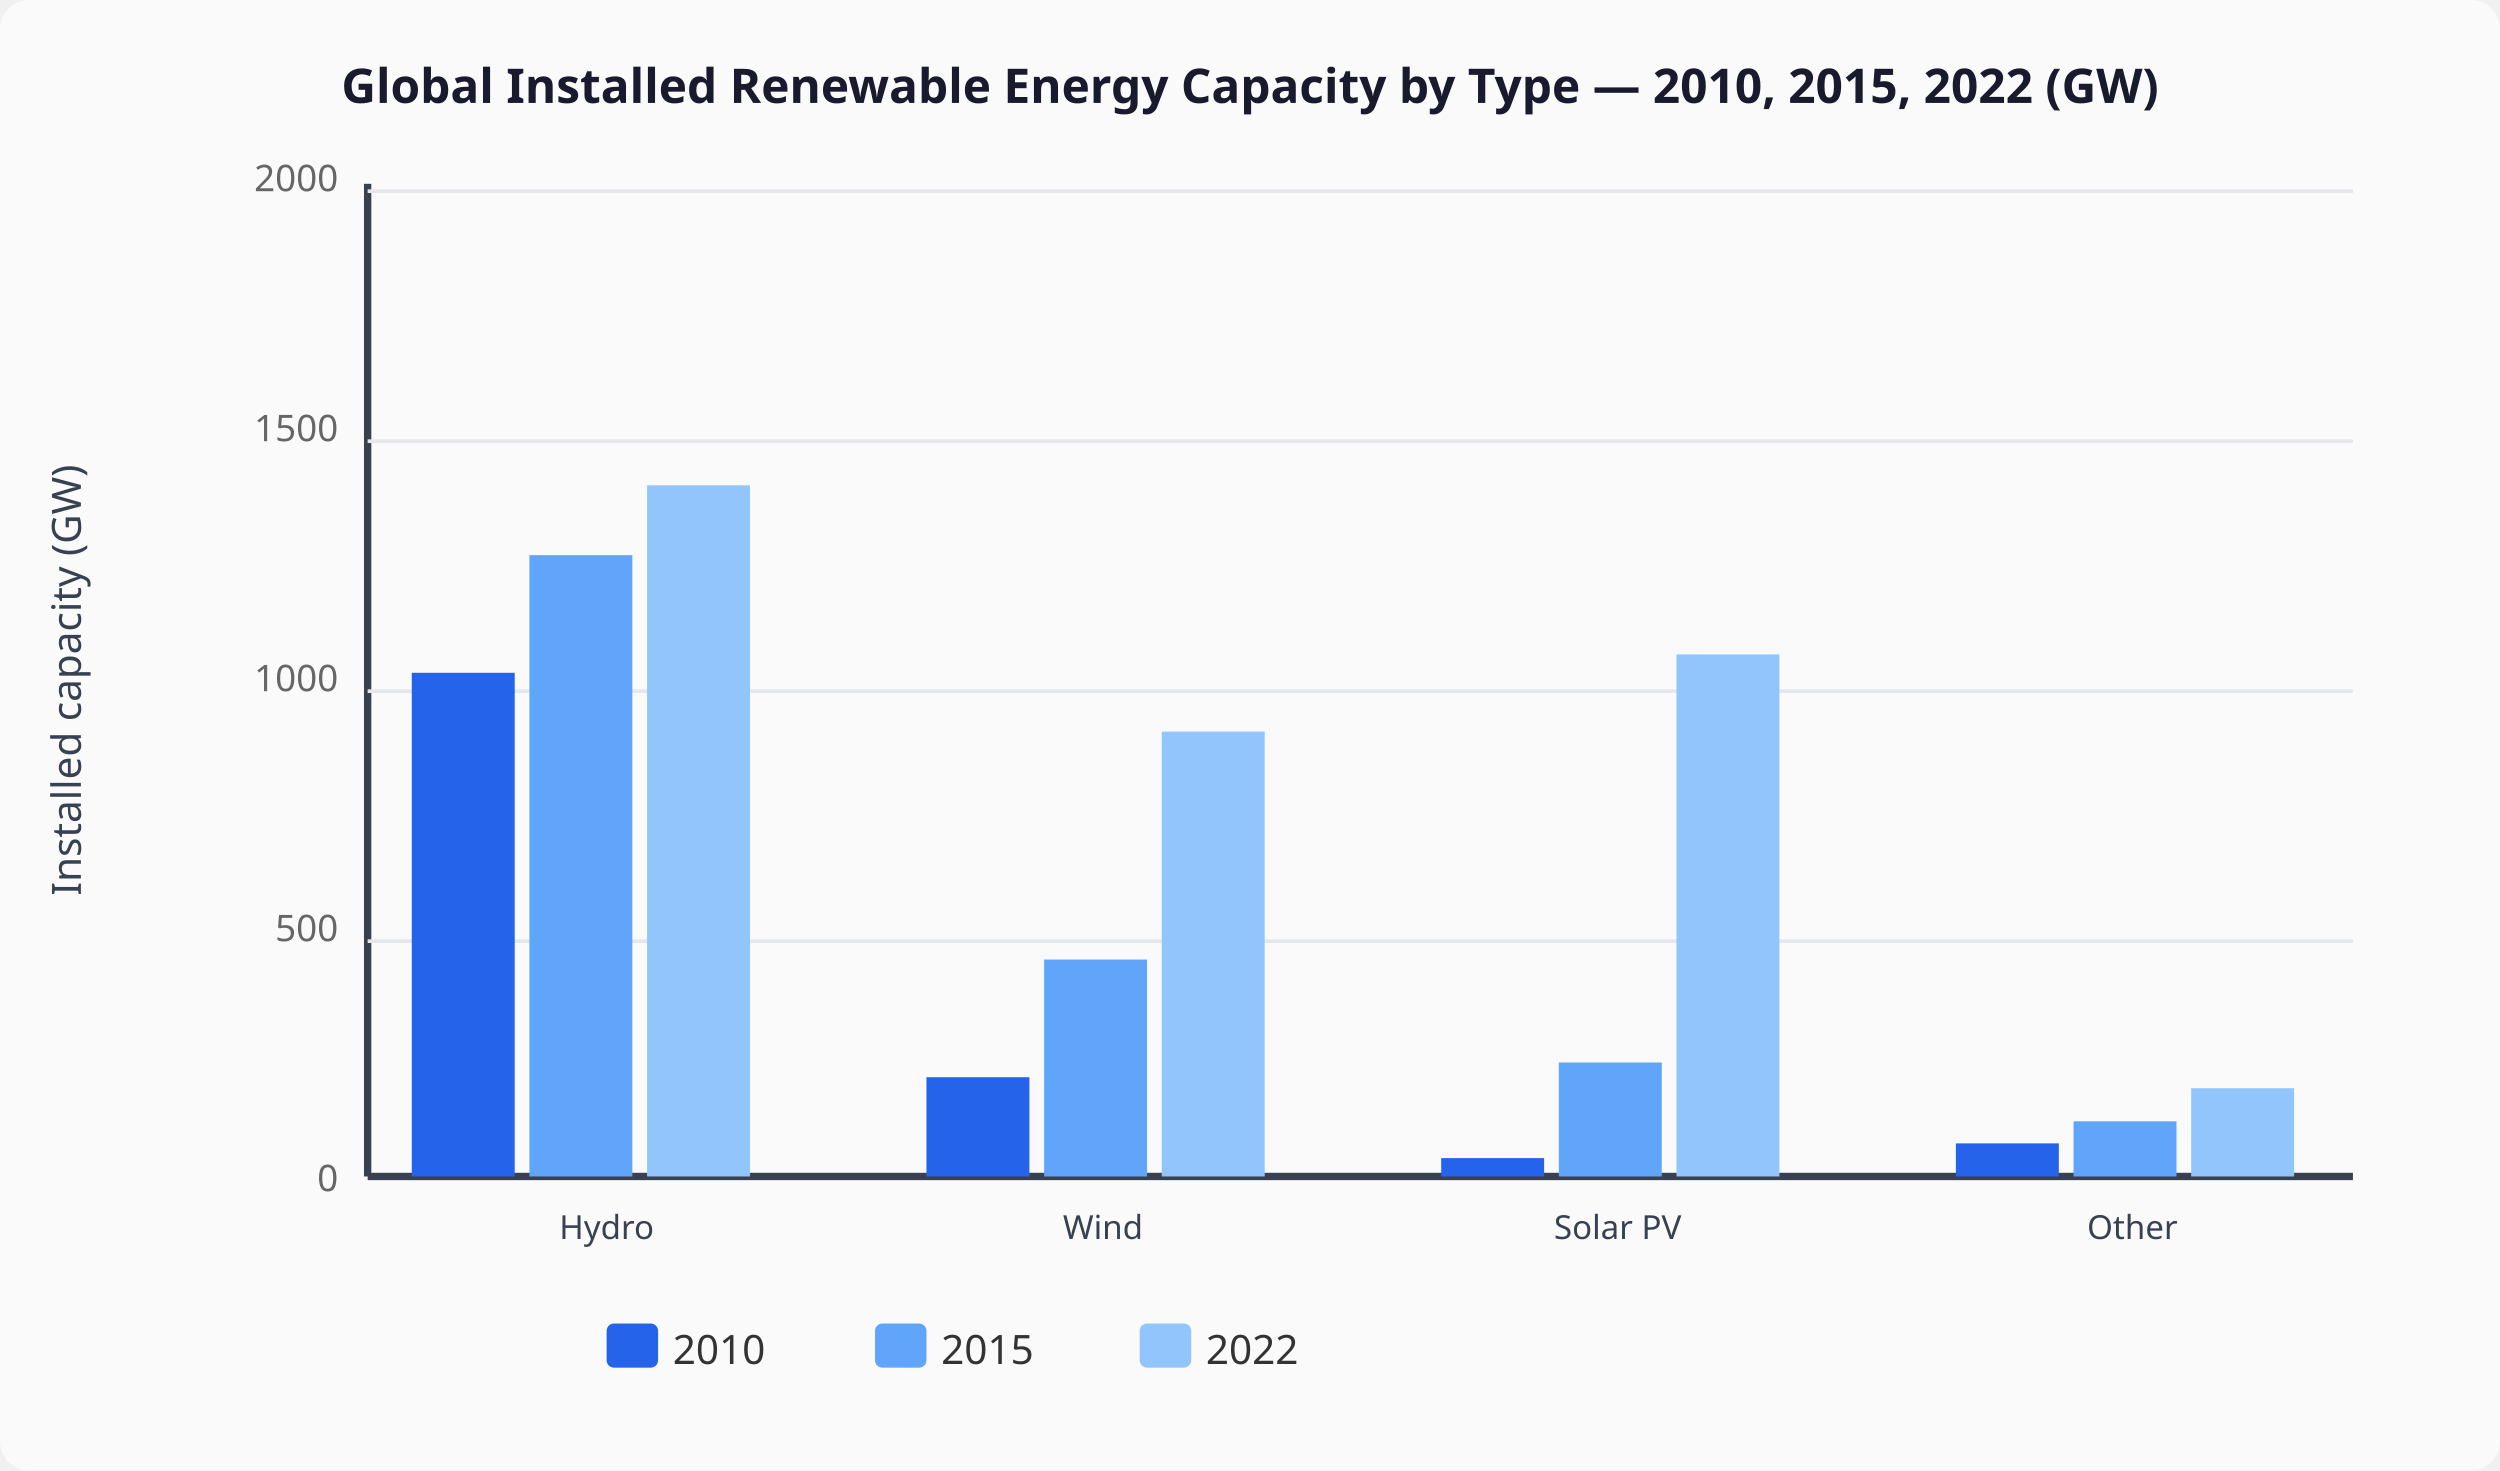
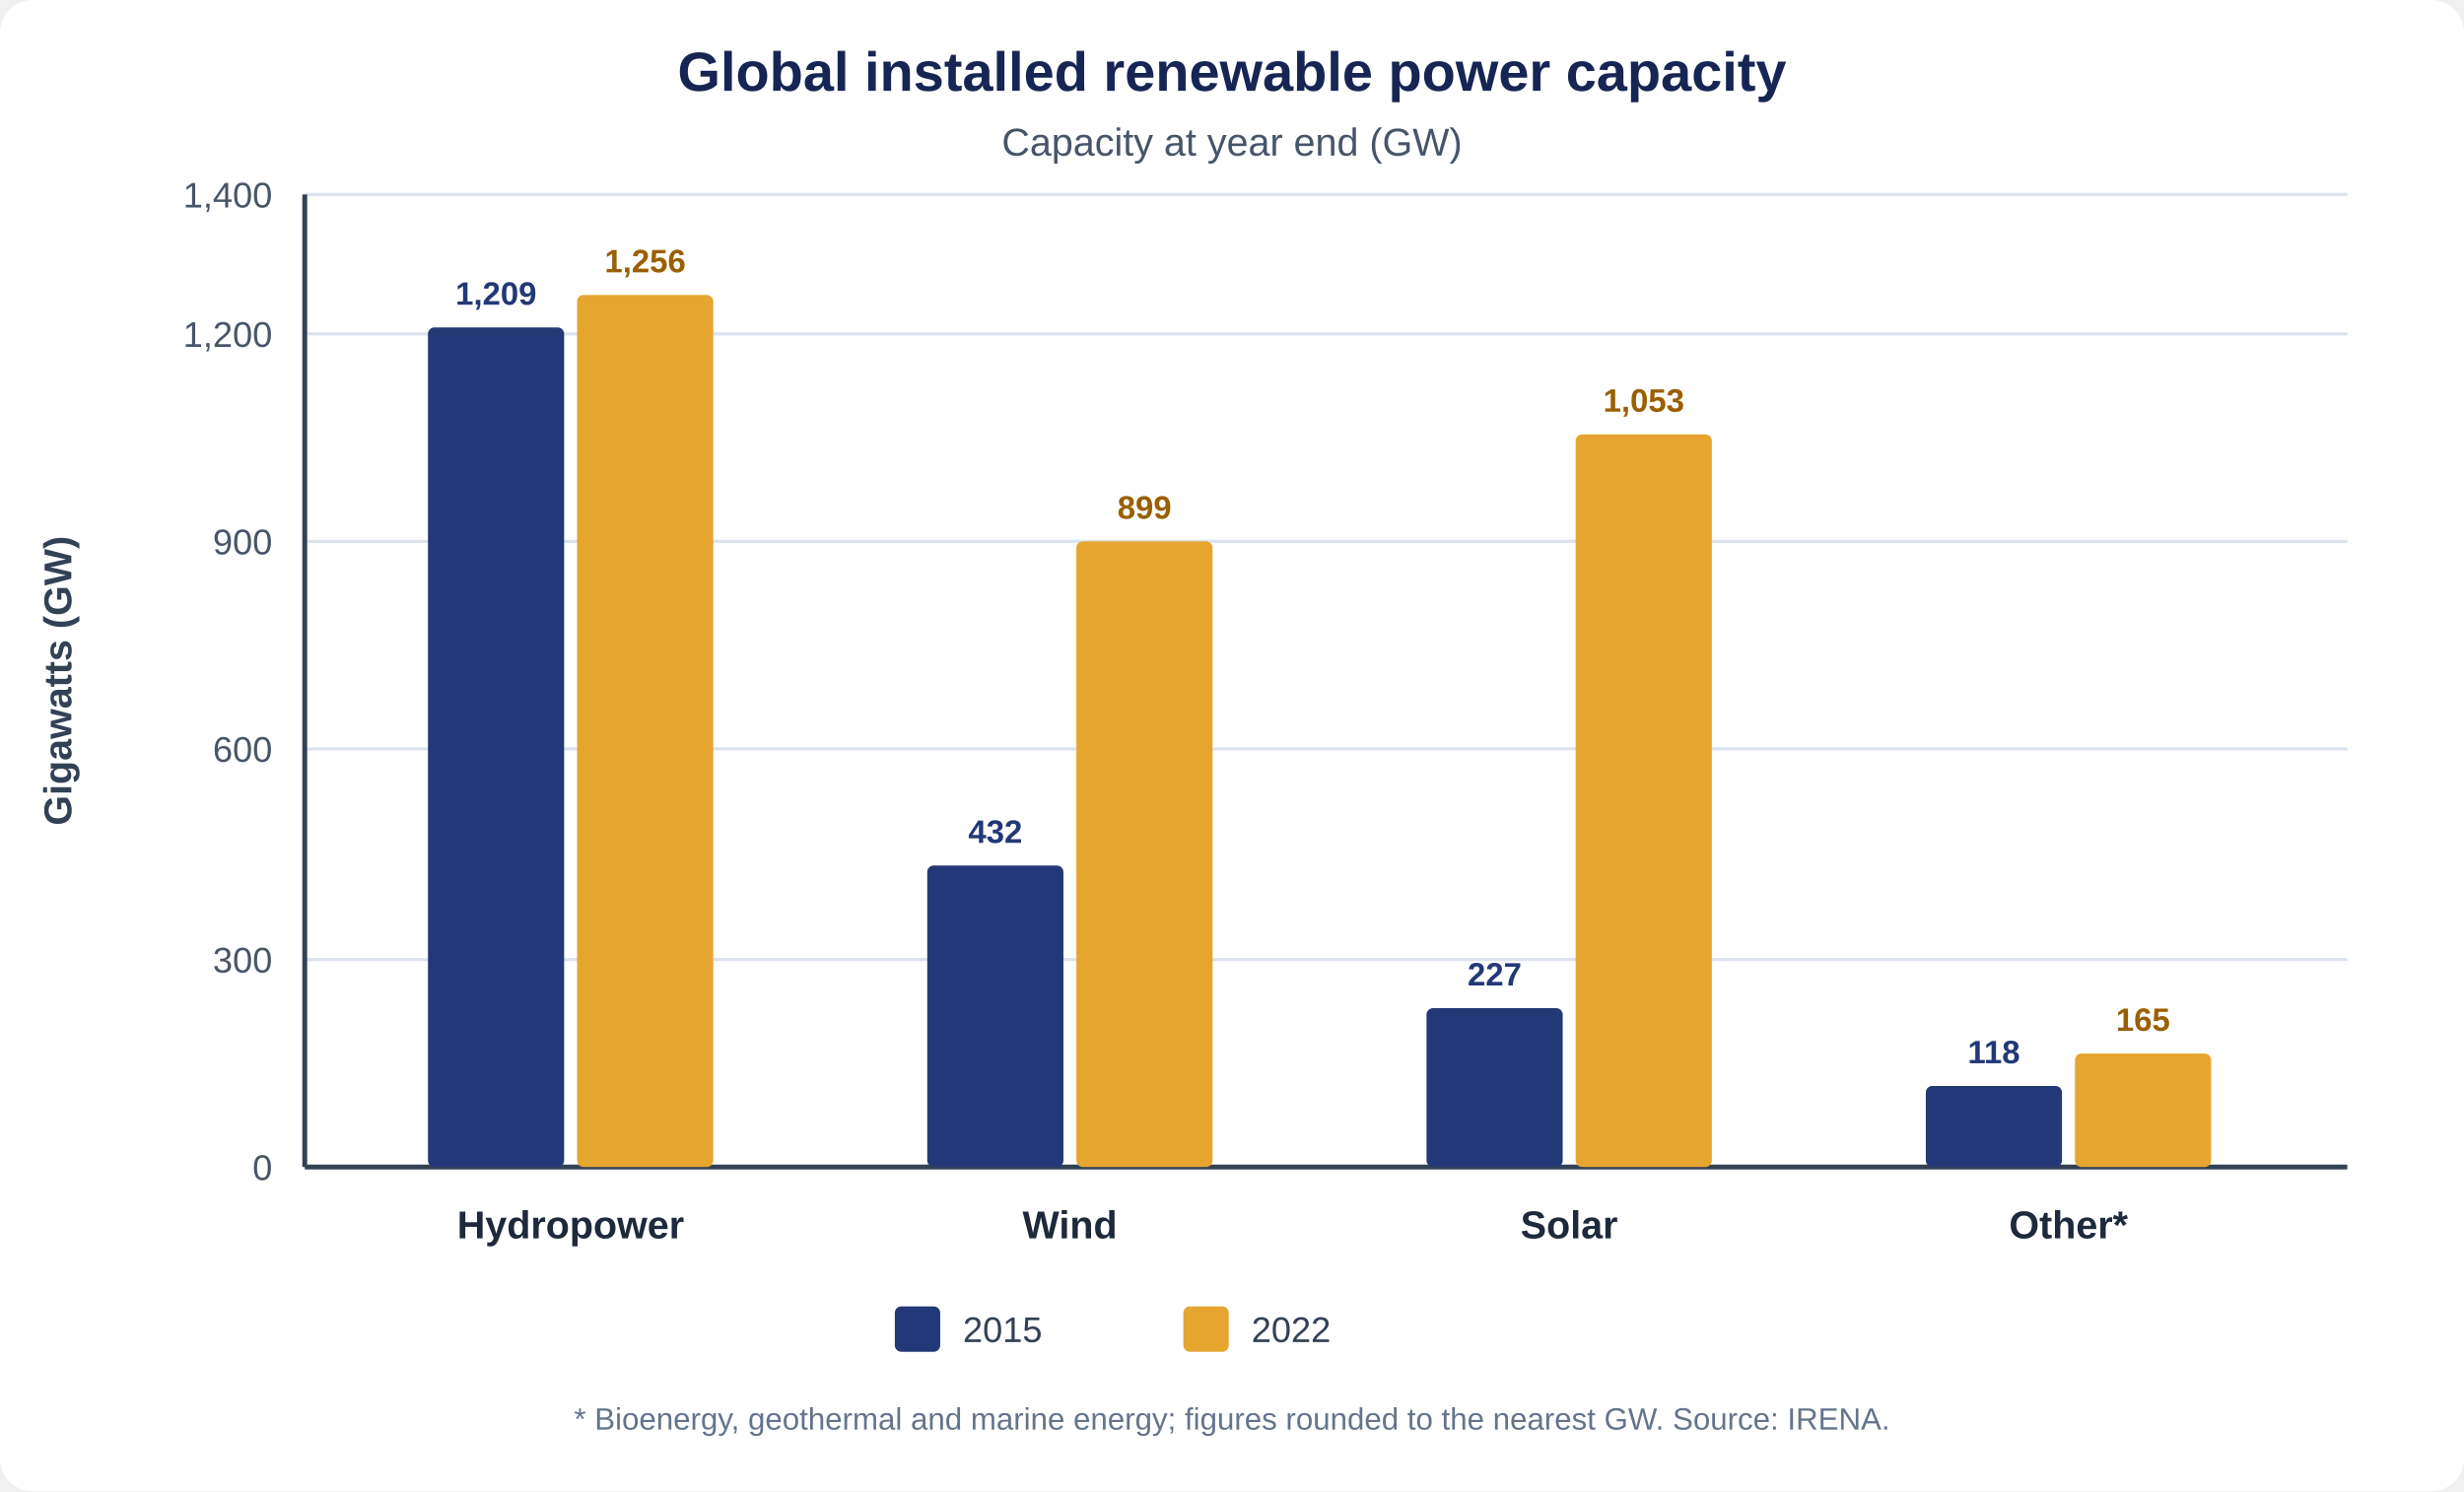
- <svg xmlns="http://www.w3.org/2000/svg" viewBox="0 0 680 400" font-family="system-ui,sans-serif">
-   <rect width="680" height="400" fill="#fafafa" rx="8" />
-   <text x="340" y="28" text-anchor="middle" font-size="13" font-weight="700" fill="#1a1a2e">Global Installed Renewable Energy Capacity by Type — 2010, 2015, 2022 (GW)</text>
-   <line x1="100" y1="50" x2="100" y2="320" stroke="#374151" stroke-width="2" />
-   <line x1="100" y1="320" x2="640" y2="320" stroke="#374151" stroke-width="2" />
-   <text x="92" y="324" text-anchor="end" font-size="10" fill="#666">0</text>
-   <text x="92" y="256" text-anchor="end" font-size="10" fill="#666">500</text>
-   <text x="92" y="188" text-anchor="end" font-size="10" fill="#666">1000</text>
-   <text x="92" y="120" text-anchor="end" font-size="10" fill="#666">1500</text>
-   <text x="92" y="52" text-anchor="end" font-size="10" fill="#666">2000</text>
-   <line x1="100" y1="256" x2="640" y2="256" stroke="#e5e7eb" stroke-width="1" />
-   <line x1="100" y1="188" x2="640" y2="188" stroke="#e5e7eb" stroke-width="1" />
-   <line x1="100" y1="120" x2="640" y2="120" stroke="#e5e7eb" stroke-width="1" />
-   <line x1="100" y1="52" x2="640" y2="52" stroke="#e5e7eb" stroke-width="1" />
-   <rect x="112" y="183" width="28" height="137" fill="#2563eb" />
-   <rect x="144" y="151" width="28" height="169" fill="#60a5fa" />
-   <rect x="176" y="132" width="28" height="188" fill="#93c5fd" />
-   <text x="165" y="337" text-anchor="middle" font-size="9" fill="#374151">Hydro</text>
-   <rect x="252" y="293" width="28" height="27" fill="#2563eb" />
-   <rect x="284" y="261" width="28" height="59" fill="#60a5fa" />
-   <rect x="316" y="199" width="28" height="121" fill="#93c5fd" />
-   <text x="300" y="337" text-anchor="middle" font-size="9" fill="#374151">Wind</text>
-   <rect x="392" y="315" width="28" height="5" fill="#2563eb" />
-   <rect x="424" y="289" width="28" height="31" fill="#60a5fa" />
-   <rect x="456" y="178" width="28" height="142" fill="#93c5fd" />
-   <text x="440" y="337" text-anchor="middle" font-size="9" fill="#374151">Solar PV</text>
-   <rect x="532" y="311" width="28" height="9" fill="#2563eb" />
-   <rect x="564" y="305" width="28" height="15" fill="#60a5fa" />
-   <rect x="596" y="296" width="28" height="24" fill="#93c5fd" />
-   <text x="580" y="337" text-anchor="middle" font-size="9" fill="#374151">Other</text>
-   <text transform="rotate(-90)" x="-185" y="22" text-anchor="middle" font-size="11" fill="#374151">Installed capacity (GW)</text>
-   <rect x="165" y="360" width="14" height="12" fill="#2563eb" rx="2" />
-   <text x="183" y="371" font-size="11" fill="#333">2010</text>
-   <rect x="238" y="360" width="14" height="12" fill="#60a5fa" rx="2" />
-   <text x="256" y="371" font-size="11" fill="#333">2015</text>
-   <rect x="310" y="360" width="14" height="12" fill="#93c5fd" rx="2" />
-   <text x="328" y="371" font-size="11" fill="#333">2022</text>
+ <svg xmlns="http://www.w3.org/2000/svg" viewBox="0 0 760 460" role="img" aria-labelledby="chart-title chart-desc" font-family="Arial, Helvetica, sans-serif">
+   <rect width="760" height="460" rx="10" fill="#ffffff" />
+   <text x="380" y="28" text-anchor="middle" font-size="17" font-weight="700" fill="#172554">Global installed renewable power capacity</text>
+   <text x="380" y="48" text-anchor="middle" font-size="12" fill="#475569">Capacity at year end (GW)</text>
+   <g stroke="#dbe3ef" stroke-width="1">
+     <line x1="94" y1="360" x2="724" y2="360" />
+     <line x1="94" y1="296" x2="724" y2="296" />
+     <line x1="94" y1="231" x2="724" y2="231" />
+     <line x1="94" y1="167" x2="724" y2="167" />
+     <line x1="94" y1="103" x2="724" y2="103" />
+     <line x1="94" y1="60" x2="724" y2="60" />
+   </g>
+   <g fill="#475569" font-size="11" text-anchor="end">
+     <text x="84" y="364">0</text>
+     <text x="84" y="300">300</text>
+     <text x="84" y="235">600</text>
+     <text x="84" y="171">900</text>
+     <text x="84" y="107">1,200</text>
+     <text x="84" y="64">1,400</text>
+   </g>
+   <line x1="94" y1="60" x2="94" y2="360" stroke="#334155" stroke-width="1.5" />
+   <line x1="94" y1="360" x2="724" y2="360" stroke="#334155" stroke-width="1.5" />
+   <text transform="rotate(-90 22 210)" x="22" y="210" text-anchor="middle" font-size="12" font-weight="600" fill="#334155">Gigawatts (GW)</text>
+   <g>
+     <rect x="132" y="101" width="42" height="259" rx="2" fill="#233876" />
+     <rect x="178" y="91" width="42" height="269" rx="2" fill="#e5a52f" />
+     <text x="153" y="94" text-anchor="middle" font-size="10" font-weight="700" fill="#233876">1,209</text>
+     <text x="199" y="84" text-anchor="middle" font-size="10" font-weight="700" fill="#9a5f00">1,256</text>
+     <rect x="286" y="267" width="42" height="93" rx="2" fill="#233876" />
+     <rect x="332" y="167" width="42" height="193" rx="2" fill="#e5a52f" />
+     <text x="307" y="260" text-anchor="middle" font-size="10" font-weight="700" fill="#233876">432</text>
+     <text x="353" y="160" text-anchor="middle" font-size="10" font-weight="700" fill="#9a5f00">899</text>
+     <rect x="440" y="311" width="42" height="49" rx="2" fill="#233876" />
+     <rect x="486" y="134" width="42" height="226" rx="2" fill="#e5a52f" />
+     <text x="461" y="304" text-anchor="middle" font-size="10" font-weight="700" fill="#233876">227</text>
+     <text x="507" y="127" text-anchor="middle" font-size="10" font-weight="700" fill="#9a5f00">1,053</text>
+     <rect x="594" y="335" width="42" height="25" rx="2" fill="#233876" />
+     <rect x="640" y="325" width="42" height="35" rx="2" fill="#e5a52f" />
+     <text x="615" y="328" text-anchor="middle" font-size="10" font-weight="700" fill="#233876">118</text>
+     <text x="661" y="318" text-anchor="middle" font-size="10" font-weight="700" fill="#9a5f00">165</text>
+   </g>
+   <g text-anchor="middle" font-size="12" font-weight="600" fill="#1e293b">
+     <text x="176" y="382">Hydropower</text>
+     <text x="330" y="382">Wind</text>
+     <text x="484" y="382">Solar</text>
+     <text x="638" y="382">Other*</text>
+   </g>
+   <g font-size="11" fill="#334155">
+     <rect x="276" y="403" width="14" height="14" rx="2" fill="#233876" />
+     <text x="297" y="414">2015</text>
+     <rect x="365" y="403" width="14" height="14" rx="2" fill="#e5a52f" />
+     <text x="386" y="414">2022</text>
+   </g>
+   <text x="380" y="441" text-anchor="middle" font-size="9.5" fill="#64748b">* Bioenergy, geothermal and marine energy; figures rounded to the nearest GW. Source: IRENA.</text>
</svg>
